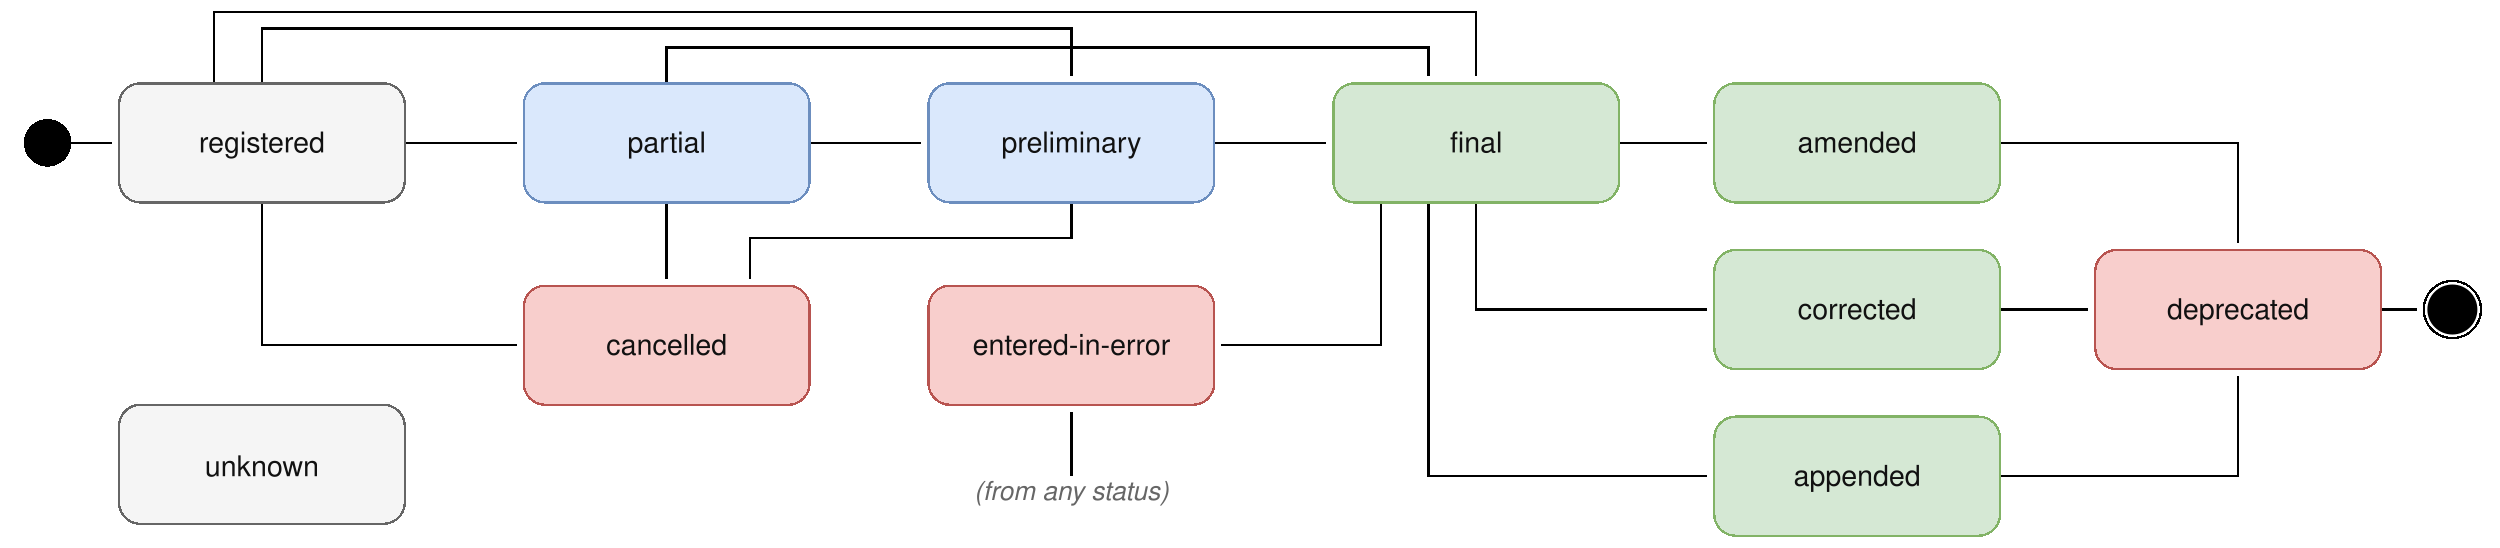
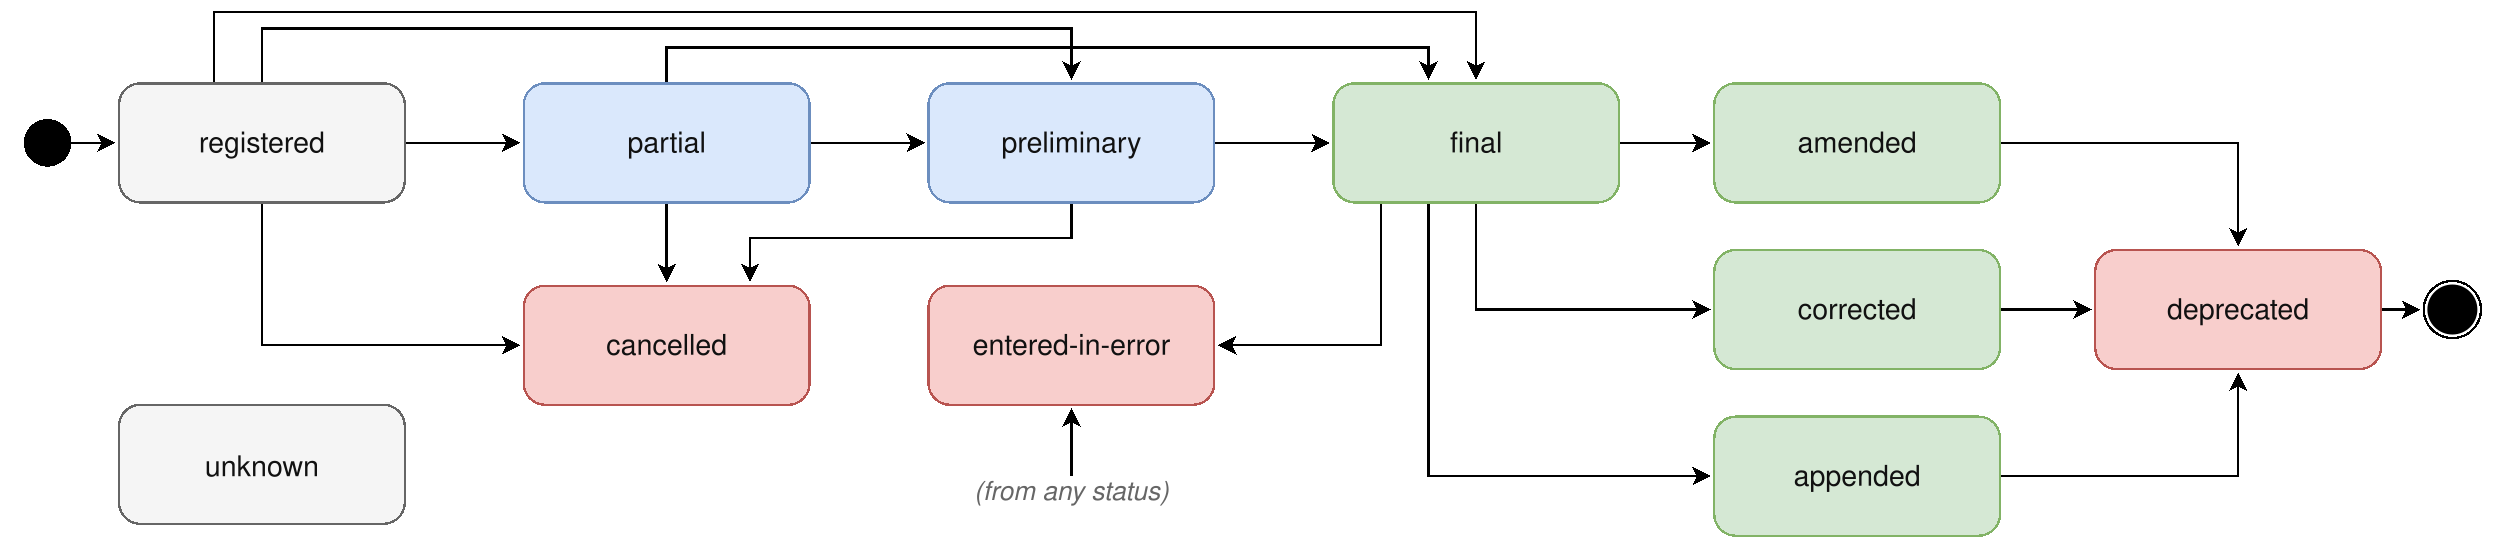
- <svg xmlns="http://www.w3.org/2000/svg" version="1.1" viewBox="0 0 1050 230" style="background-color: #ffffff; font-family: Helvetica;">
+ <svg xmlns="http://www.w3.org/2000/svg" version="1.1" viewBox="0 0 1050 230" width="1050px" height="230px" style="background-color: #ffffff; font-family: Helvetica;">
  <defs>
    <marker id="arrow" viewBox="0 0 10 10" refX="8" refY="5" markerWidth="8" markerHeight="8" orient="auto-start-reverse" markerUnits="userSpaceOnUse">
      <path d="M 0 0 L 10 5 L 0 10 L 2.5 5 z" fill="#000000" shape-rendering="crispEdges" />
    </marker>
  </defs>
-   <g fill="none" stroke="#000000" stroke-width="1.0" shape-rendering="crispEdges">
+   <g fill="none" stroke="#000000" stroke-width="1.0" marker-end="url(#arrow)" shape-rendering="crispEdges">
    <path d="M 30 60 L 47 60" />
    <path d="M 170 60 L 217 60" />
    <path d="M 340 60 L 387 60" />
    <path d="M 510 60 L 557 60" />
    <path d="M 90 35 L 90 5 L 620 5 L 620 32" />
    <path d="M 110 35 L 110 12 L 450 12 L 450 32" />
    <path d="M 280 35 L 280 20 L 600 20 L 600 32" />
    <path d="M 680 60 L 717 60" />
    <path d="M 620 85 L 620 130 L 717 130" />
    <path d="M 600 85 L 600 200 L 717 200" />
    <path d="M 830 60 L 940 60 L 940 102" />
    <path d="M 830 130 L 877 130" />
    <path d="M 830 200 L 940 200 L 940 158" />
    <path d="M 1000 130 L 1015 130" />
    <path d="M 110 85 L 110 145 L 217 145" />
    <path d="M 280 85 L 280 117" />
    <path d="M 450 85 L 450 100 L 315 100 L 315 117" />
    <path d="M 580 85 L 580 145 L 513 145" />
    <path d="M 450 200 L 450 173" />
  </g>
  <circle cx="20" cy="60" r="10" fill="#000000" shape-rendering="crispEdges" />
  <circle cx="1030" cy="130" r="12" fill="none" stroke="#000000" stroke-width="1" shape-rendering="crispEdges" />
  <circle cx="1030" cy="130" r="10.5" fill="#000000" />
  <g shape-rendering="crispEdges">
    <rect x="50" y="35" width="120" height="50" rx="9" ry="9" fill="#f5f5f5" stroke="#666666" />
    <text x="110" y="64" fill="#111111" text-anchor="middle" font-size="12px">registered</text>
  </g>
  <g shape-rendering="crispEdges">
    <rect x="220" y="35" width="120" height="50" rx="9" ry="9" fill="#dae8fc" stroke="#6c8ebf" />
    <text x="280" y="64" fill="#111111" text-anchor="middle" font-size="12px">partial</text>
  </g>
  <g shape-rendering="crispEdges">
    <rect x="390" y="35" width="120" height="50" rx="9" ry="9" fill="#dae8fc" stroke="#6c8ebf" />
    <text x="450" y="64" fill="#111111" text-anchor="middle" font-size="12px">preliminary</text>
  </g>
  <g shape-rendering="crispEdges">
    <rect x="560" y="35" width="120" height="50" rx="9" ry="9" fill="#d5e8d4" stroke="#82b366" />
    <text x="620" y="64" fill="#111111" text-anchor="middle" font-size="12px">final</text>
  </g>
  <g shape-rendering="crispEdges">
    <rect x="720" y="35" width="120" height="50" rx="9" ry="9" fill="#d5e8d4" stroke="#82b366" />
    <text x="780" y="64" fill="#111111" text-anchor="middle" font-size="12px">amended</text>
  </g>
  <g shape-rendering="crispEdges">
    <rect x="720" y="105" width="120" height="50" rx="9" ry="9" fill="#d5e8d4" stroke="#82b366" />
    <text x="780" y="134" fill="#111111" text-anchor="middle" font-size="12px">corrected</text>
  </g>
  <g shape-rendering="crispEdges">
    <rect x="720" y="175" width="120" height="50" rx="9" ry="9" fill="#d5e8d4" stroke="#82b366" />
    <text x="780" y="204" fill="#111111" text-anchor="middle" font-size="12px">appended</text>
  </g>
  <g shape-rendering="crispEdges">
    <rect x="220" y="120" width="120" height="50" rx="9" ry="9" fill="#f8cecc" stroke="#b85450" />
    <text x="280" y="149" fill="#111111" text-anchor="middle" font-size="12px">cancelled</text>
  </g>
  <g shape-rendering="crispEdges">
    <rect x="880" y="105" width="120" height="50" rx="9" ry="9" fill="#f8cecc" stroke="#b85450" />
    <text x="940" y="134" fill="#111111" text-anchor="middle" font-size="12px">deprecated</text>
  </g>
  <g shape-rendering="crispEdges">
    <rect x="50" y="170" width="120" height="50" rx="9" ry="9" fill="#f5f5f5" stroke="#666666" />
    <text x="110" y="200" fill="#111111" text-anchor="middle" font-size="12px">unknown</text>
  </g>
  <g shape-rendering="crispEdges">
    <rect x="390" y="120" width="120" height="50" rx="9" ry="9" fill="#f8cecc" stroke="#b85450" />
    <text x="450" y="149" fill="#111111" text-anchor="middle" font-size="12px">entered-in-error</text>
  </g>
  <text x="450" y="210" font-size="11px" fill="#666666" text-anchor="middle" font-style="italic">(from any status)</text>
</svg>
